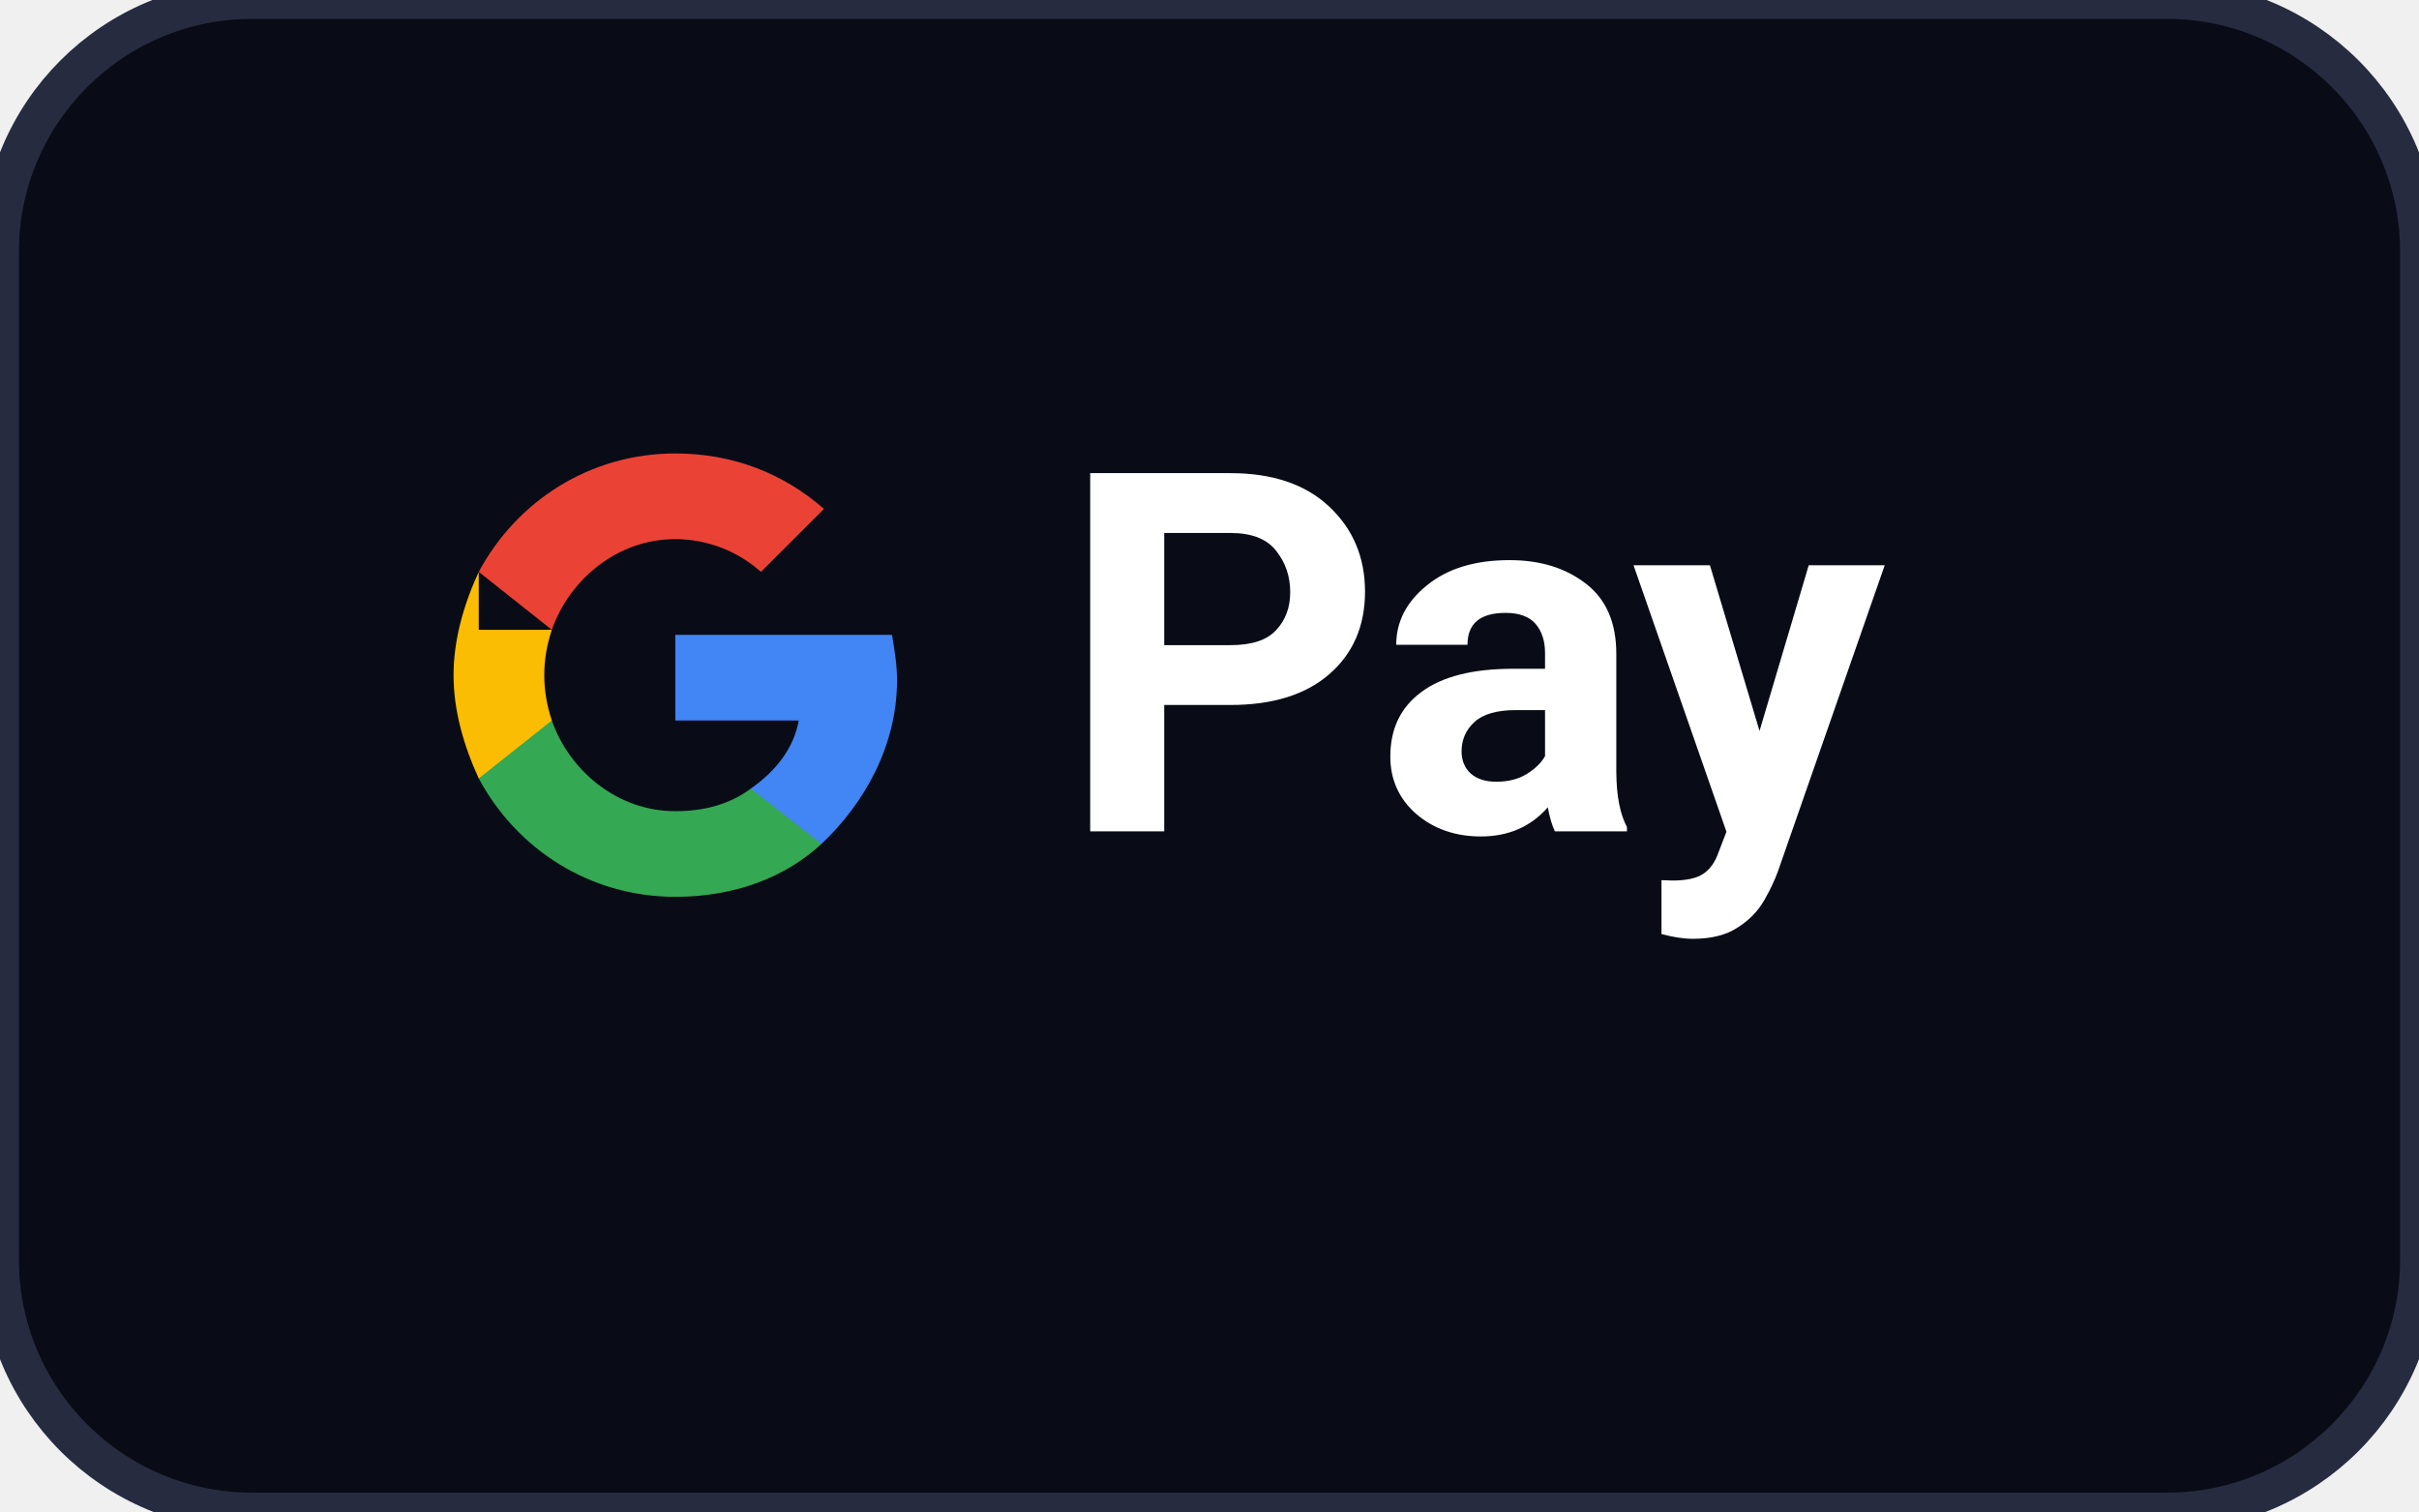
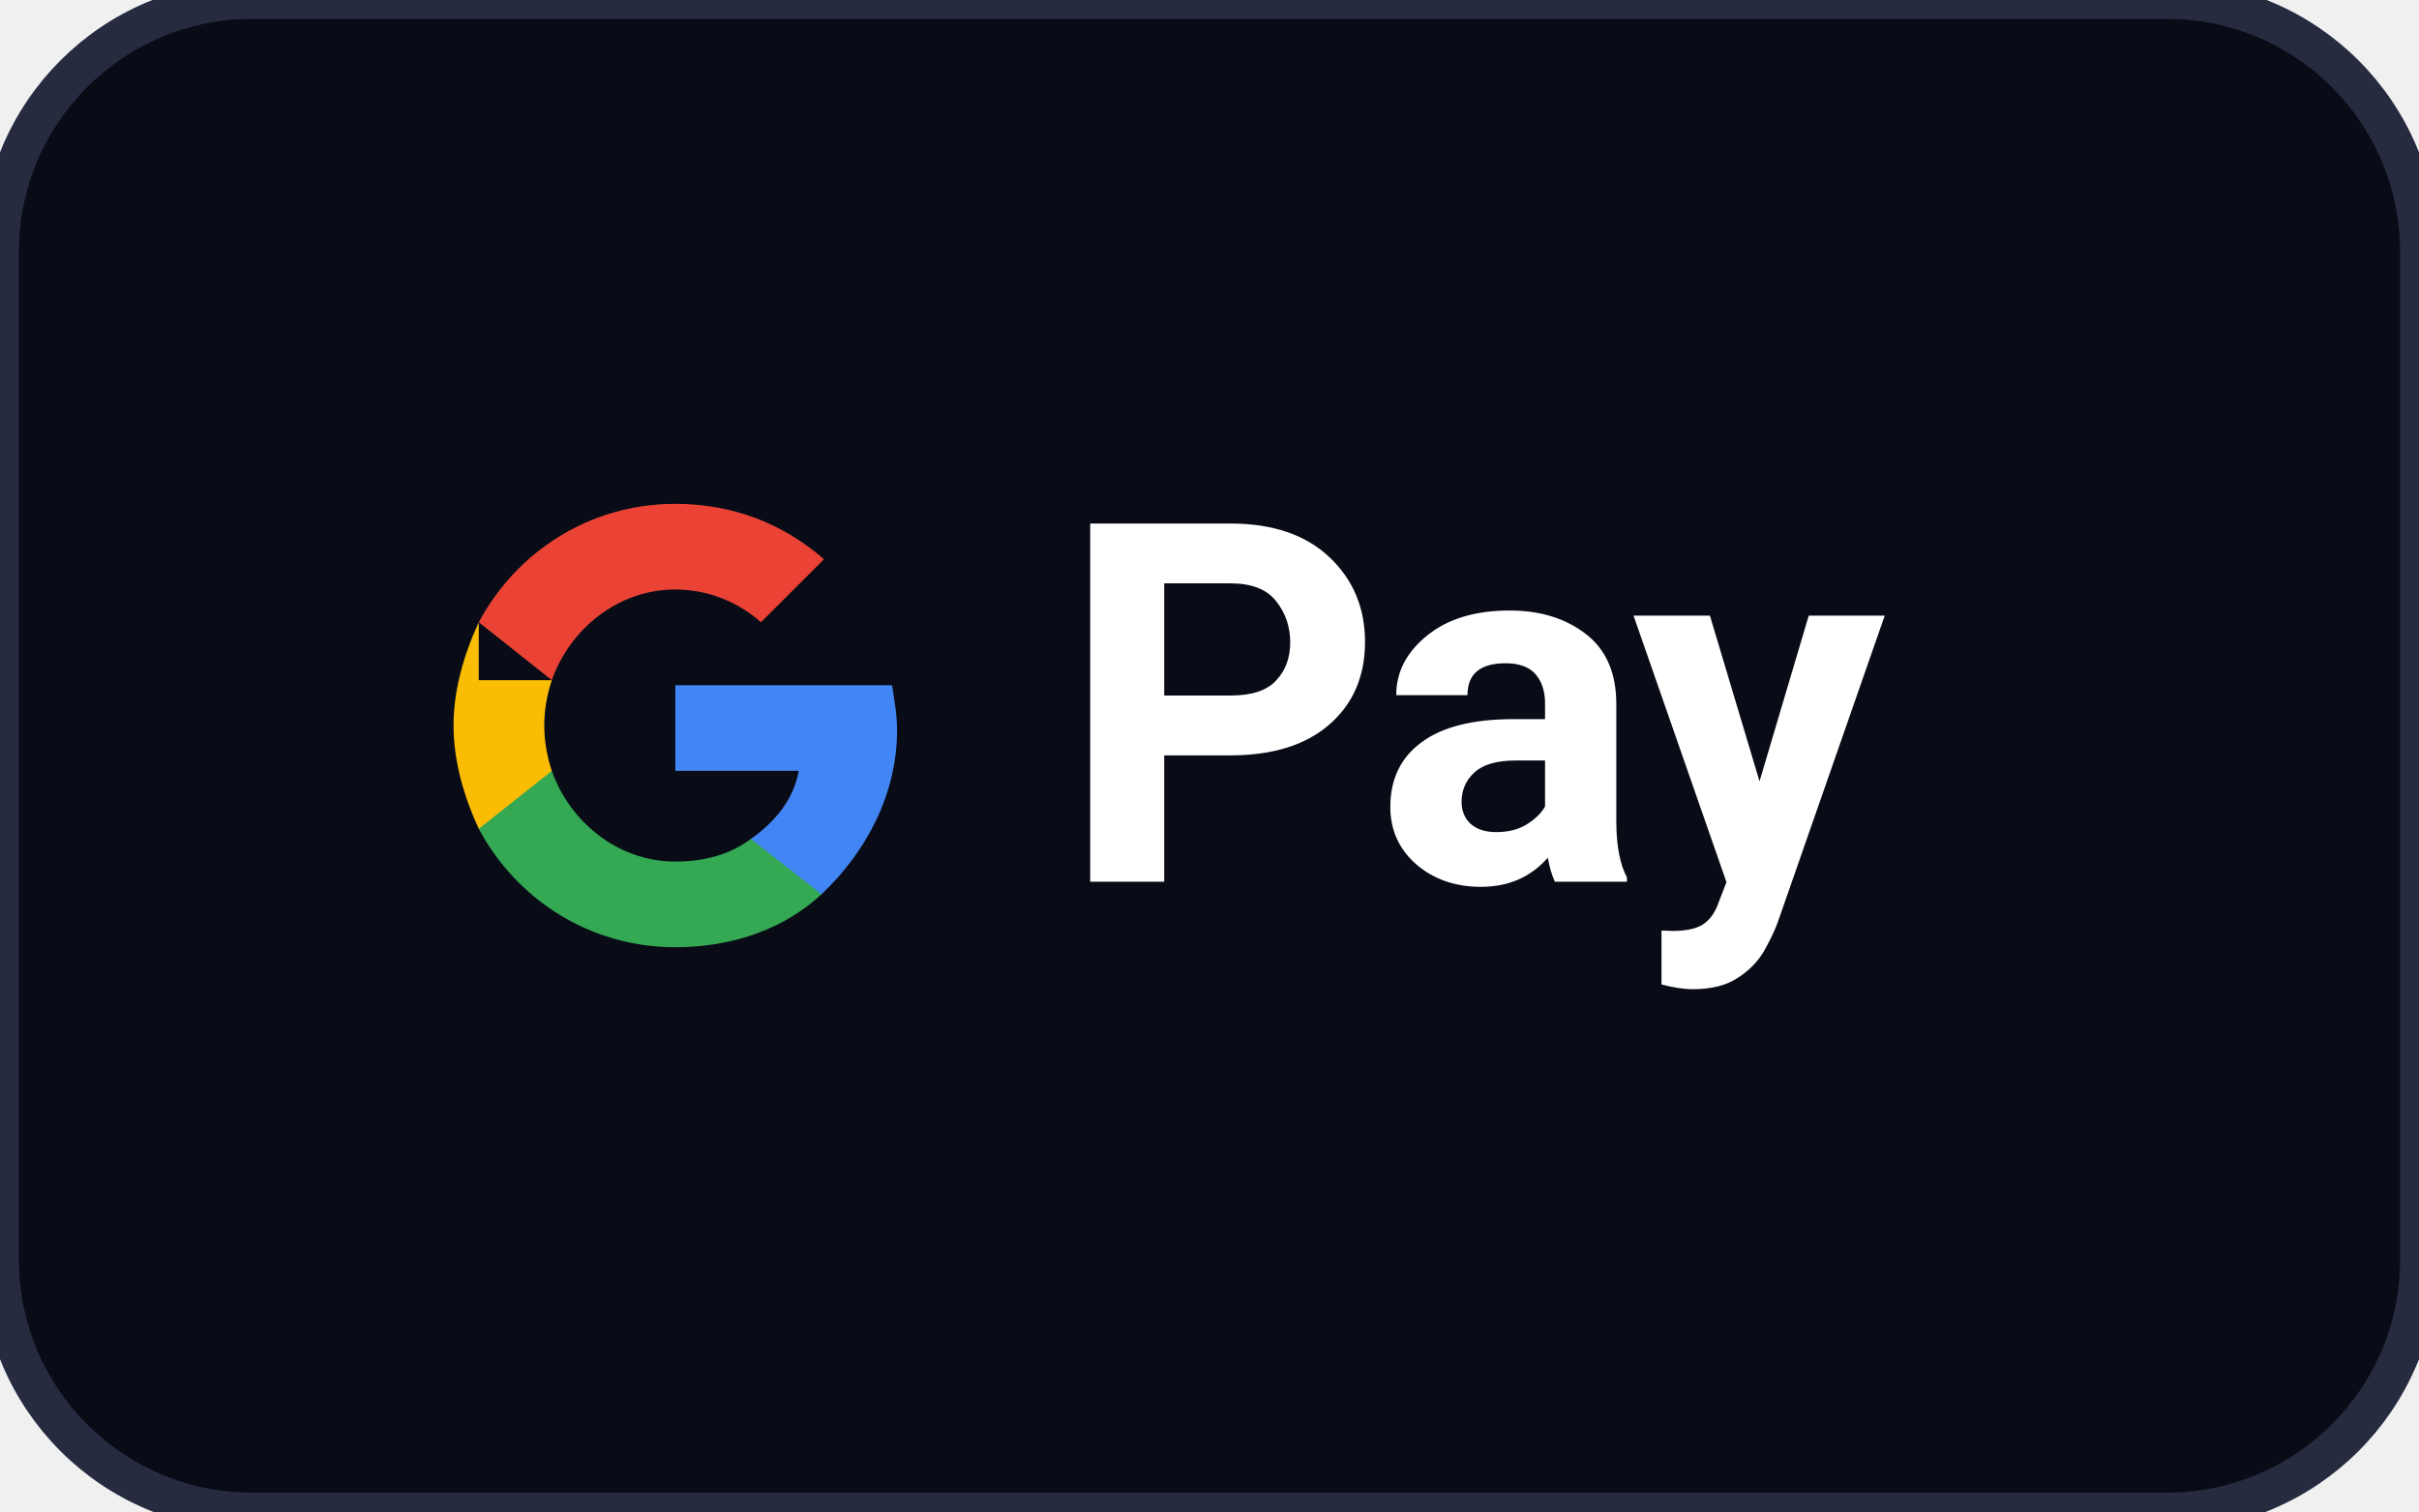
<svg xmlns="http://www.w3.org/2000/svg" viewBox="0 0 96 60" fill="none">
  <rect width="96" height="60" rx="10" fill="#090C16" stroke="#262B40" stroke-width="1.5" />
-   <g transform="translate(10, 4)">
+   <g transform="translate(10, 6)">
    <g transform="translate(8, 14)">
      <path d="M17.6 9C17.6 8.4 17.5 7.8 17.4 7.2H8.8V10.6H13.7C13.5 11.7 12.8 12.6 11.8 13.3V15.5H14.6C16.3 13.9 17.6 11.6 17.6 9Z" fill="#4285F4" />
      <path d="M8.8 17.6C11.2 17.6 13.2 16.8 14.6 15.5L11.8 13.3C11 13.9 10 14.2 8.8 14.2C6.5 14.2 4.6 12.6 3.9 10.6H1V12.9C2.5 15.7 5.4 17.6 8.8 17.6Z" fill="#34A853" />
      <path d="M3.9 10.6C3.7 10 3.6 9.4 3.6 8.8C3.6 8.2 3.7 7.6 3.9 7H1V4.7C0.4 6 0 7.4 0 8.8C0 10.2 0.4 11.6 1 12.9L3.9 10.6Z" fill="#FBBC04" />
      <path d="M8.8 3.4C10.1 3.4 11.3 3.9 12.2 4.7L14.7 2.2C13.1 0.8 11.1 0 8.8 0C5.4 0 2.5 1.9 1 4.7L3.9 7C4.6 5 6.5 3.4 8.8 3.4Z" fill="#EA4335" />
    </g>
    <text x="32" y="29" fill="#FFFFFF" font-family="'Google Sans', 'Product Sans', -apple-system, Roboto, Helvetica, Arial, sans-serif" font-weight="600" font-size="20" letter-spacing="-0.3">Pay</text>
  </g>
</svg>
